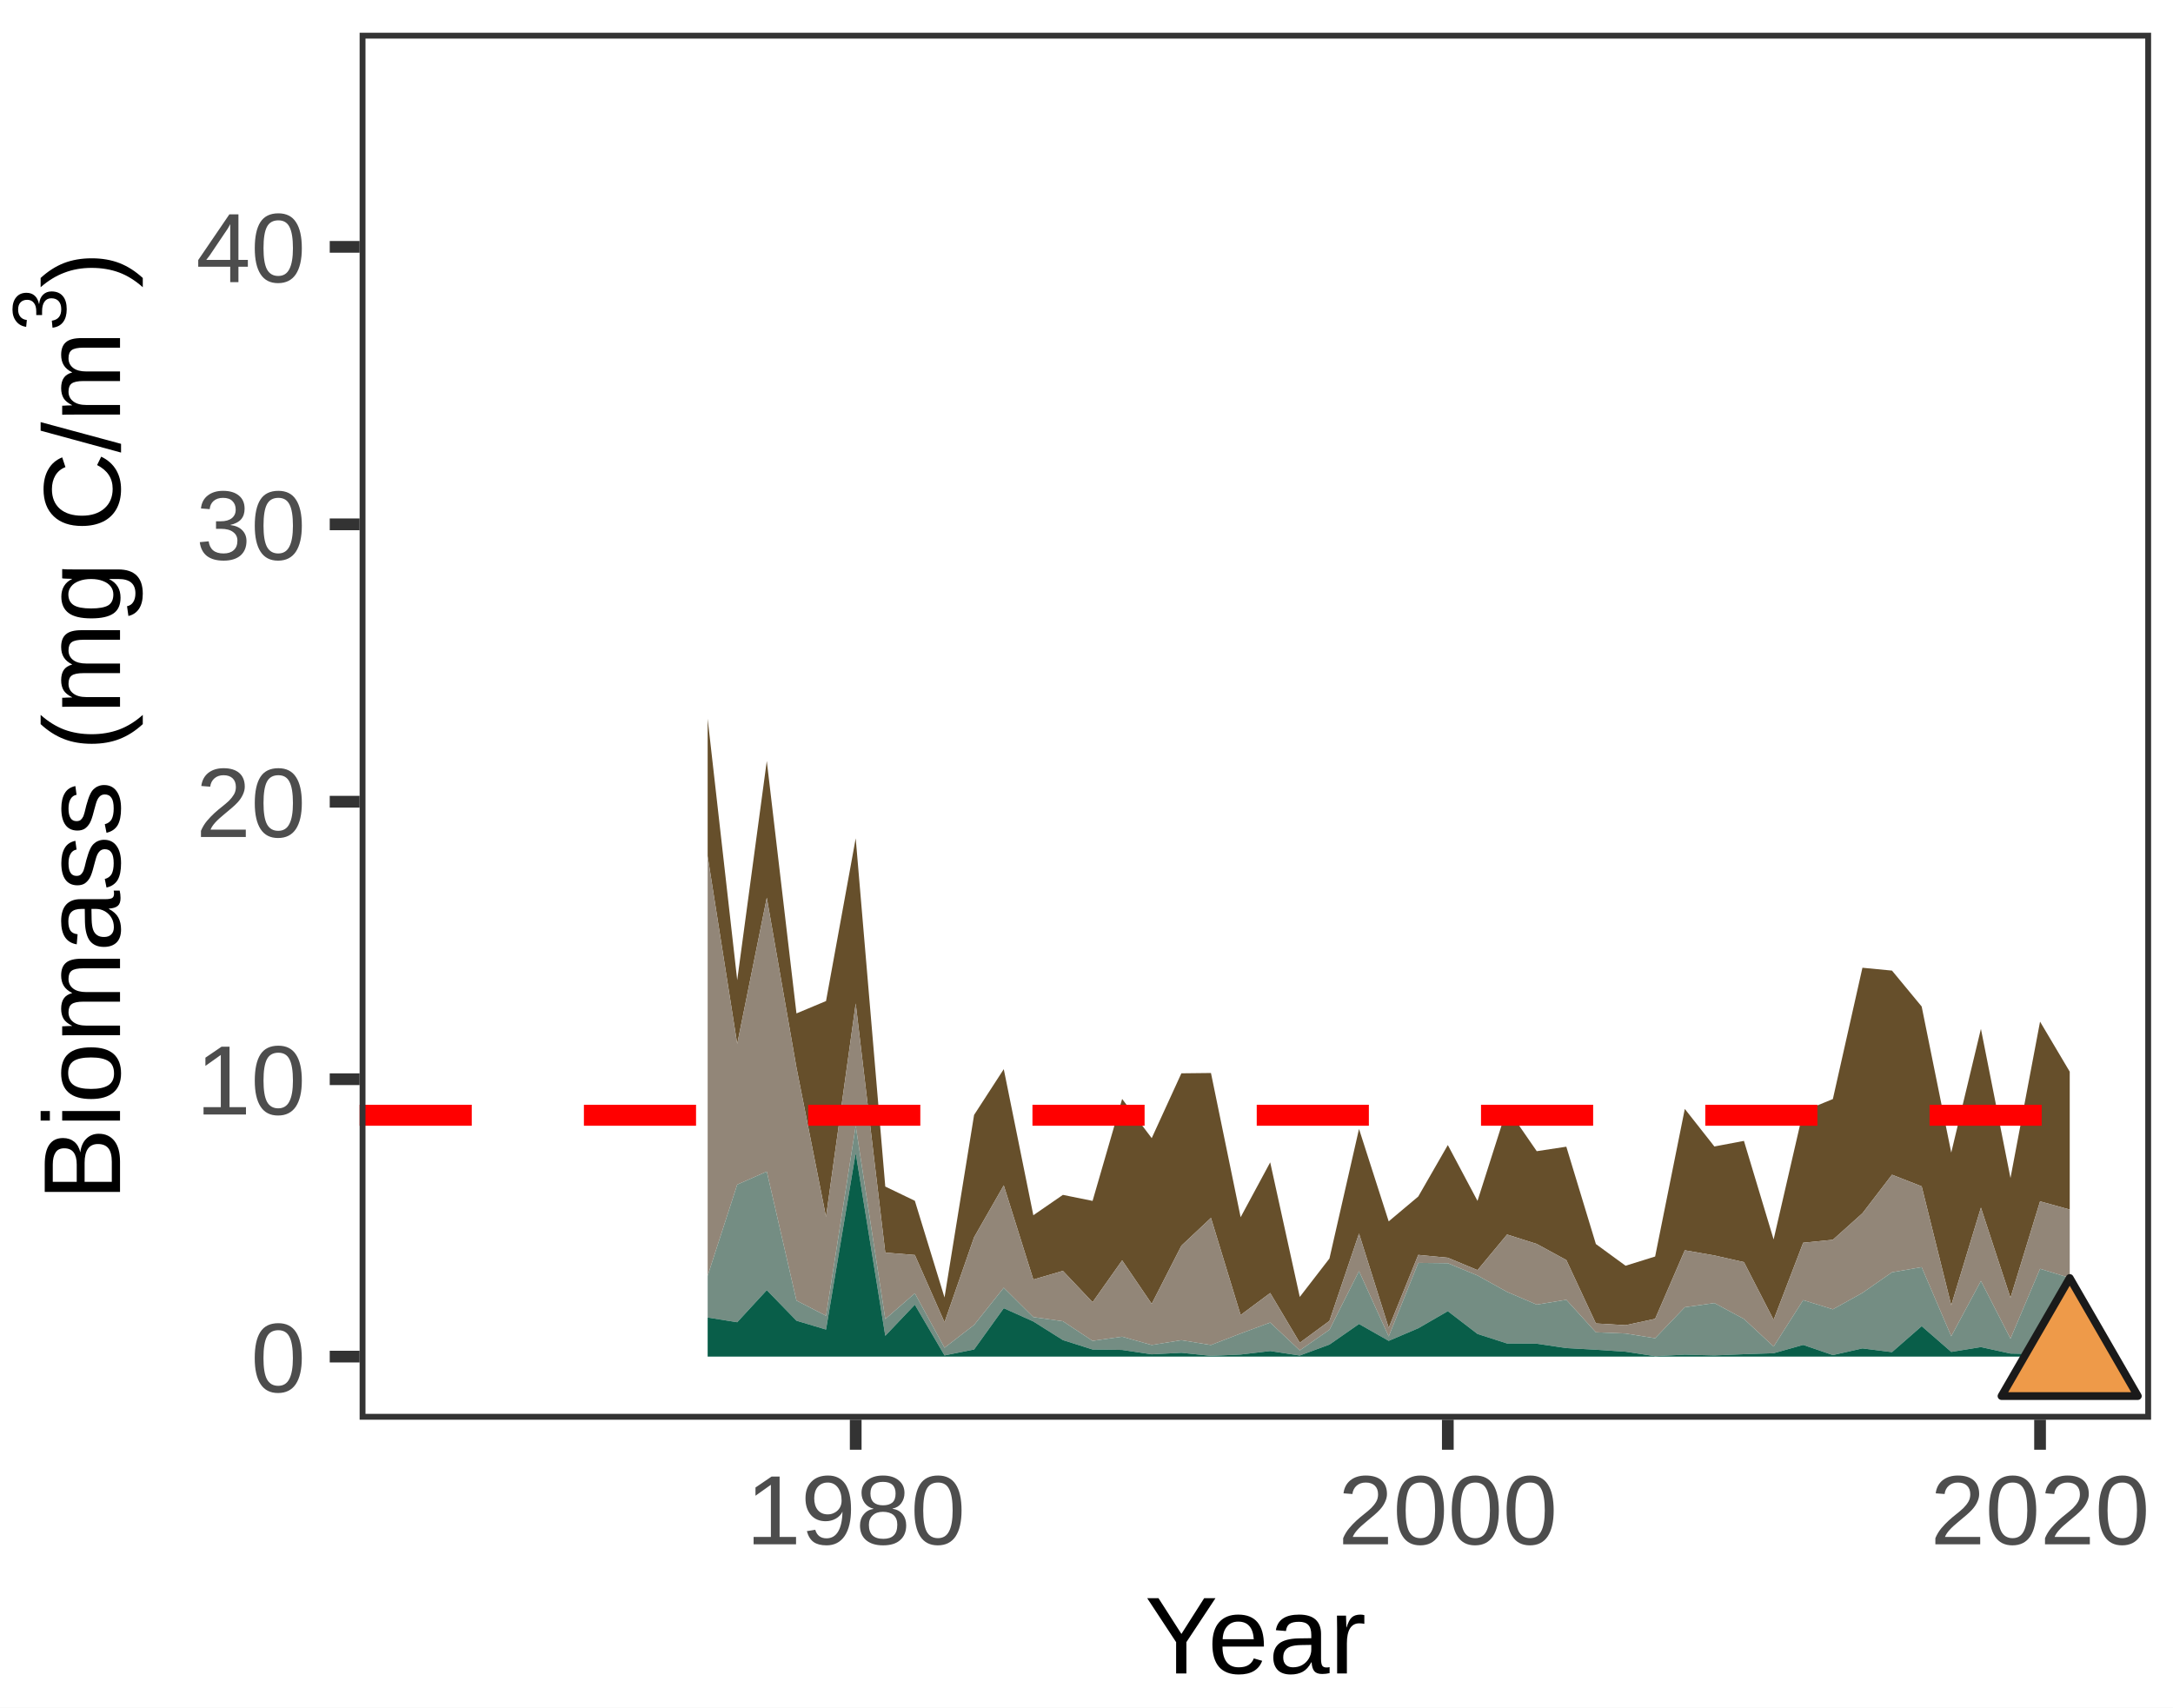
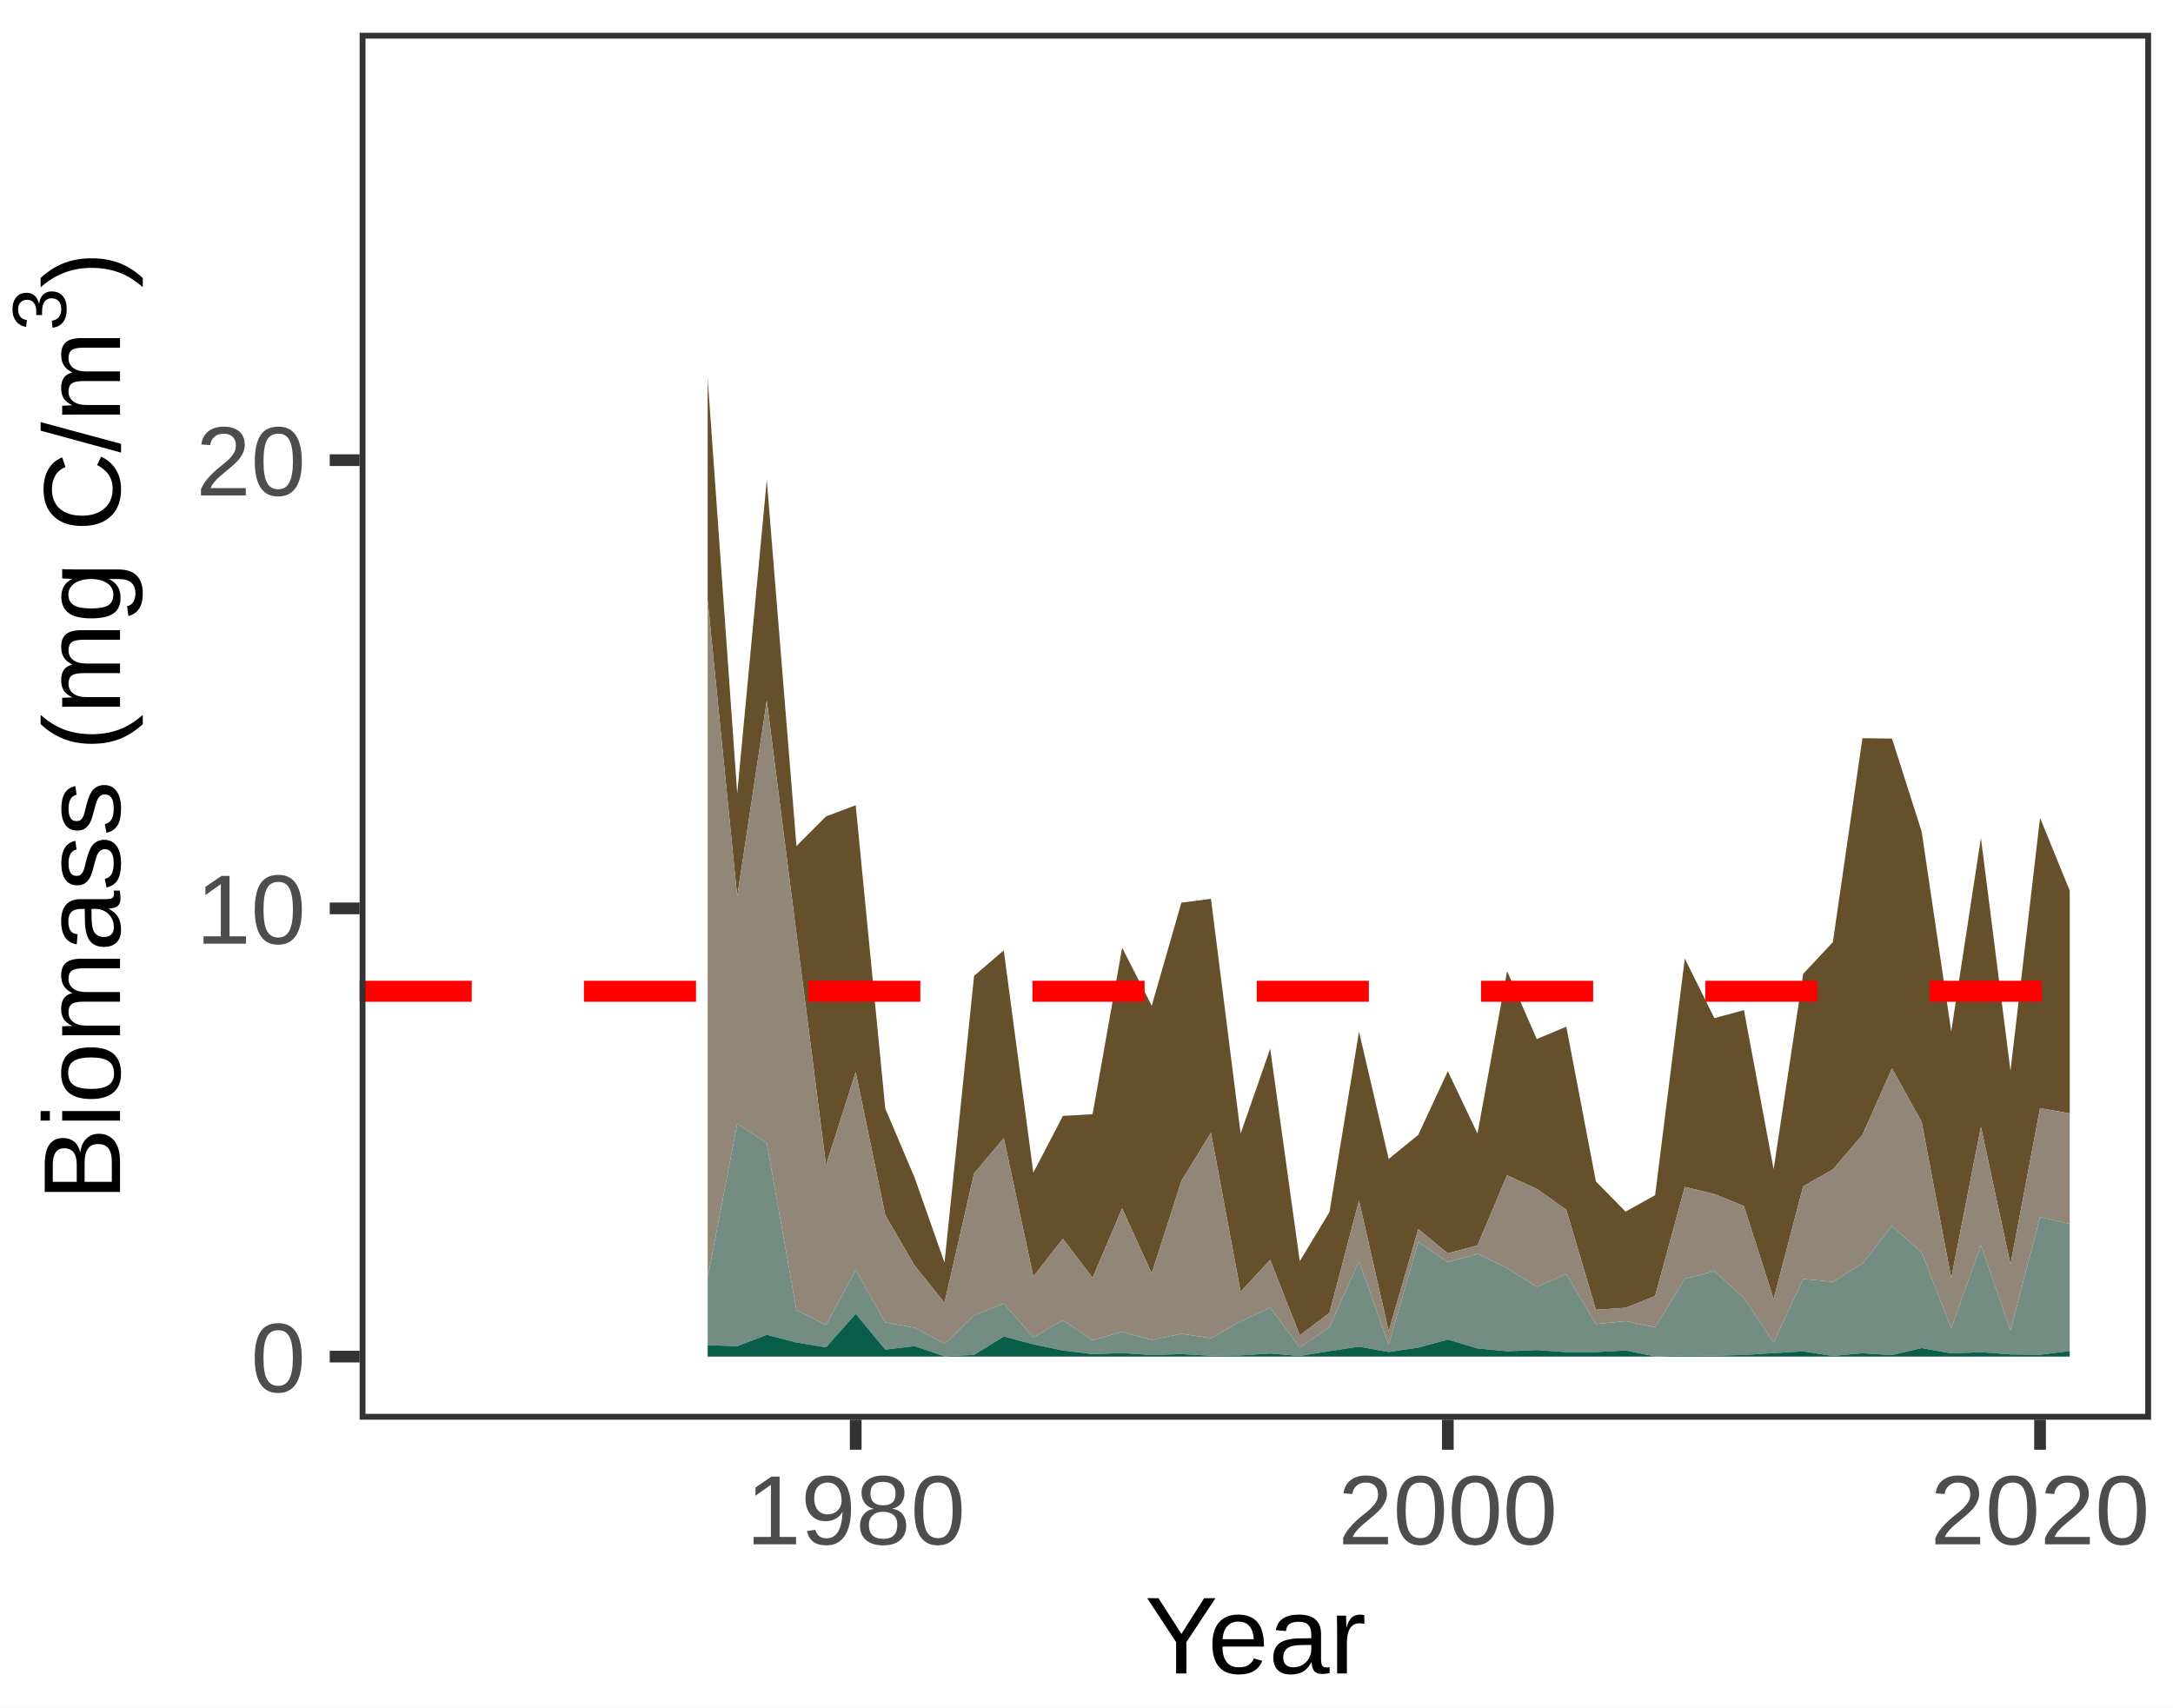
<svg xmlns="http://www.w3.org/2000/svg" class="svglite" width="198.43pt" height="155.91pt" viewBox="0 0 198.43 155.91">
  <defs>
    <style type="text/css">
    .svglite line, .svglite polyline, .svglite polygon, .svglite path, .svglite rect, .svglite circle {
      fill: none;
      stroke: #000000;
      stroke-linecap: round;
      stroke-linejoin: round;
      stroke-miterlimit: 10.00;
    }
    .svglite text {
      white-space: pre;
    }
  </style>
  </defs>
  <rect width="100%" height="100%" style="stroke: none; fill: #FFFFFF;" />
  <defs>
    <clipPath id="cpMC4wMHwxOTguNDN8MC4wMHwxNTUuOTE=">
      <rect x="0.00" y="0.00" width="198.43" height="155.91" />
    </clipPath>
  </defs>
  <g clip-path="url(#cpMC4wMHwxOTguNDN8MC4wMHwxNTUuOTE=)">
    <rect x="0.00" y="0.00" width="198.43" height="155.91" style="stroke-width: 1.07; stroke: #FFFFFF; fill: #FFFFFF;" />
  </g>
  <defs>
    <clipPath id="cpMzIuODR8MTk2LjQzfDIuOTl8MTI5LjY0">
      <rect x="32.84" y="2.99" width="163.59" height="126.65" />
    </clipPath>
  </defs>
  <g clip-path="url(#cpMzIuODR8MTk2LjQzfDIuOTl8MTI5LjY0)">
    <rect x="32.84" y="2.99" width="163.59" height="126.65" style="stroke-width: 1.07; stroke: none; fill: #FFFFFF;" />
-     <polygon points="64.62,65.63 67.32,89.50 70.02,69.49 72.73,92.54 75.43,91.41 78.14,76.55 80.84,108.35 83.54,109.65 86.25,118.48 88.95,101.81 91.66,97.63 94.36,110.97 97.06,109.11 99.77,109.66 102.47,100.35 105.17,103.93 107.88,98.01 110.58,97.98 113.29,111.15 115.99,106.14 118.69,118.43 121.40,114.92 124.10,103.09 126.81,111.53 129.51,109.26 132.21,104.56 134.92,109.66 137.62,101.19 140.33,105.12 143.03,104.71 145.73,113.60 148.44,115.58 151.14,114.74 153.85,101.26 156.55,104.69 159.25,104.18 161.96,113.18 164.66,101.47 167.37,100.36 170.07,88.37 172.77,88.63 175.48,91.91 178.18,105.25 180.89,93.95 183.59,107.57 186.29,93.29 189.00,97.86 189.00,110.45 186.29,109.70 183.59,118.51 180.89,110.27 178.18,119.19 175.48,108.33 172.77,107.27 170.07,110.79 167.37,113.21 164.66,113.48 161.96,120.52 159.25,115.25 156.55,114.64 153.85,114.17 151.14,120.43 148.44,121.01 145.73,120.85 143.03,115.06 140.33,113.59 137.62,112.73 134.92,115.98 132.21,114.85 129.51,114.59 126.81,121.25 124.10,112.64 121.40,120.62 118.69,122.61 115.99,118.07 113.29,120.08 110.58,111.21 107.88,113.75 105.17,119.06 102.47,115.09 99.77,118.91 97.06,116.05 94.36,116.84 91.66,108.24 88.95,112.98 86.25,120.74 83.54,114.60 80.84,114.38 78.14,91.63 75.43,111.12 72.73,97.48 70.02,81.97 67.32,95.32 64.62,78.18 " style="stroke-width: 0.00; stroke: none; fill: #664F2B;" />
-     <polyline points="64.62,65.63 67.32,89.50 70.02,69.49 72.73,92.54 75.43,91.41 78.14,76.55 80.84,108.35 83.54,109.65 86.25,118.48 88.95,101.81 91.66,97.63 94.36,110.97 97.06,109.11 99.77,109.66 102.47,100.35 105.17,103.93 107.88,98.01 110.58,97.98 113.29,111.15 115.99,106.14 118.69,118.43 121.40,114.92 124.10,103.09 126.81,111.53 129.51,109.26 132.21,104.56 134.92,109.66 137.62,101.19 140.33,105.12 143.03,104.71 145.73,113.60 148.44,115.58 151.14,114.74 153.85,101.26 156.55,104.69 159.25,104.18 161.96,113.18 164.66,101.47 167.37,100.36 170.07,88.37 172.77,88.63 175.48,91.91 178.18,105.25 180.89,93.95 183.59,107.57 186.29,93.29 189.00,97.86 " style="stroke-width: 1.07; stroke: none;" />
-     <polygon points="64.62,78.18 67.32,95.32 70.02,81.97 72.73,97.48 75.43,111.12 78.14,91.63 80.84,114.38 83.54,114.60 86.25,120.74 88.95,112.98 91.66,108.24 94.36,116.84 97.06,116.05 99.77,118.91 102.47,115.09 105.17,119.06 107.88,113.75 110.58,111.21 113.29,120.08 115.99,118.07 118.69,122.61 121.40,120.62 124.10,112.64 126.81,121.25 129.51,114.59 132.21,114.85 134.92,115.98 137.62,112.73 140.33,113.59 143.03,115.06 145.73,120.85 148.44,121.01 151.14,120.43 153.85,114.17 156.55,114.64 159.25,115.25 161.96,120.52 164.66,113.48 167.37,113.21 170.07,110.79 172.77,107.27 175.48,108.33 178.18,119.19 180.89,110.27 183.59,118.51 186.29,109.70 189.00,110.45 189.00,116.69 186.29,115.86 183.59,122.24 180.89,116.97 178.18,122.02 175.48,115.71 172.77,116.18 170.07,118.06 167.37,119.56 164.66,118.72 161.96,122.96 159.25,120.44 156.55,118.99 153.85,119.37 151.14,122.20 148.44,121.77 145.73,121.66 143.03,118.69 140.33,119.13 137.62,117.97 134.92,116.47 132.21,115.35 129.51,115.32 126.81,122.04 124.10,116.07 121.40,121.43 118.69,123.31 115.99,120.77 113.29,121.77 110.58,122.82 107.88,122.38 105.17,122.82 102.47,122.06 99.77,122.44 97.06,120.65 94.36,120.27 91.66,117.59 88.95,120.99 86.25,123.07 83.54,118.10 80.84,120.45 78.14,102.81 75.43,120.15 72.73,118.76 70.02,106.98 67.32,108.17 64.62,116.50 " style="stroke-width: 0.00; stroke: none; fill: #928678;" />
-     <polyline points="64.62,78.18 67.32,95.32 70.02,81.97 72.73,97.48 75.43,111.12 78.14,91.63 80.84,114.38 83.54,114.60 86.25,120.74 88.95,112.98 91.66,108.24 94.36,116.84 97.06,116.05 99.77,118.91 102.47,115.09 105.17,119.06 107.88,113.75 110.58,111.21 113.29,120.08 115.99,118.07 118.69,122.61 121.40,120.62 124.10,112.64 126.81,121.25 129.51,114.59 132.21,114.85 134.92,115.98 137.62,112.73 140.33,113.59 143.03,115.06 145.73,120.85 148.44,121.01 151.14,120.43 153.85,114.17 156.55,114.64 159.25,115.25 161.96,120.52 164.66,113.48 167.37,113.21 170.07,110.79 172.77,107.27 175.48,108.33 178.18,119.19 180.89,110.27 183.59,118.51 186.29,109.70 189.00,110.45 " style="stroke-width: 1.07; stroke: none;" />
-     <polygon points="64.62,116.50 67.32,108.17 70.02,106.98 72.73,118.76 75.43,120.15 78.14,102.81 80.84,120.45 83.54,118.10 86.25,123.07 88.95,120.99 91.66,117.59 94.36,120.27 97.06,120.65 99.77,122.44 102.47,122.06 105.17,122.82 107.88,122.38 110.58,122.82 113.29,121.77 115.99,120.77 118.69,123.31 121.40,121.43 124.10,116.07 126.81,122.04 129.51,115.32 132.21,115.35 134.92,116.47 137.62,117.97 140.33,119.13 143.03,118.69 145.73,121.66 148.44,121.77 151.14,122.20 153.85,119.37 156.55,118.99 159.25,120.44 161.96,122.96 164.66,118.72 167.37,119.56 170.07,118.06 172.77,116.18 175.48,115.71 178.18,122.02 180.89,116.97 183.59,122.24 186.29,115.86 189.00,116.69 189.00,123.88 186.29,123.65 183.59,123.60 180.89,123.01 178.18,123.45 175.48,121.10 172.77,123.47 170.07,123.13 167.37,123.74 164.66,122.81 161.96,123.57 159.25,123.66 156.55,123.77 153.85,123.70 151.14,123.84 148.44,123.43 145.73,123.25 143.03,123.10 140.33,122.70 137.62,122.68 134.92,121.81 132.21,119.73 129.51,121.29 126.81,122.44 124.10,120.90 121.40,122.78 118.69,123.78 115.99,123.37 113.29,123.69 110.58,123.81 107.88,123.53 105.17,123.67 102.47,123.27 99.77,123.23 97.06,122.37 94.36,120.67 91.66,119.46 88.95,123.23 86.25,123.77 83.54,119.14 80.84,121.98 78.14,105.29 75.43,121.41 72.73,120.60 70.02,117.81 67.32,120.74 64.62,120.31 " style="stroke-width: 0.00; stroke: none; fill: #748D83;" />
-     <polyline points="64.62,116.50 67.32,108.17 70.02,106.98 72.73,118.76 75.43,120.15 78.14,102.81 80.84,120.45 83.54,118.10 86.25,123.07 88.95,120.99 91.66,117.59 94.36,120.27 97.06,120.65 99.77,122.44 102.47,122.06 105.17,122.82 107.88,122.38 110.58,122.82 113.29,121.77 115.99,120.77 118.69,123.31 121.40,121.43 124.10,116.07 126.81,122.04 129.51,115.32 132.21,115.35 134.92,116.47 137.62,117.97 140.33,119.13 143.03,118.69 145.73,121.66 148.44,121.77 151.14,122.20 153.85,119.37 156.55,118.99 159.25,120.44 161.96,122.96 164.66,118.72 167.37,119.56 170.07,118.06 172.77,116.18 175.48,115.71 178.18,122.02 180.89,116.97 183.59,122.24 186.29,115.86 189.00,116.69 " style="stroke-width: 1.07; stroke: none;" />
-     <polygon points="64.62,120.31 67.32,120.74 70.02,117.81 72.73,120.60 75.43,121.41 78.14,105.29 80.84,121.98 83.54,119.14 86.25,123.77 88.95,123.23 91.66,119.46 94.36,120.67 97.06,122.37 99.77,123.23 102.47,123.27 105.17,123.67 107.88,123.53 110.58,123.81 113.29,123.69 115.99,123.37 118.69,123.78 121.40,122.78 124.10,120.90 126.81,122.44 129.51,121.29 132.21,119.73 134.92,121.81 137.62,122.68 140.33,122.70 143.03,123.10 145.73,123.25 148.44,123.43 151.14,123.84 153.85,123.70 156.55,123.77 159.25,123.66 161.96,123.57 164.66,122.81 167.37,123.74 170.07,123.13 172.77,123.47 175.48,121.10 178.18,123.45 180.89,123.01 183.59,123.60 186.29,123.65 186.29,123.88 183.59,123.88 180.89,123.88 178.18,123.88 175.48,123.88 172.77,123.88 170.07,123.88 167.37,123.88 164.66,123.88 161.96,123.88 159.25,123.88 156.55,123.88 153.85,123.88 151.14,123.88 148.44,123.88 145.73,123.88 143.03,123.88 140.33,123.88 137.62,123.88 134.92,123.88 132.21,123.88 129.51,123.88 126.81,123.88 124.10,123.88 121.40,123.88 118.69,123.88 115.99,123.88 113.29,123.88 110.58,123.88 107.88,123.88 105.17,123.88 102.47,123.88 99.77,123.88 97.06,123.88 94.36,123.88 91.66,123.88 88.95,123.88 86.25,123.88 83.54,123.88 80.84,123.88 78.14,123.88 75.43,123.88 72.73,123.88 70.02,123.88 67.32,123.88 64.62,123.88 " style="stroke-width: 0.00; stroke: none; fill: #095E49;" />
-     <polyline points="64.62,120.31 67.32,120.74 70.02,117.81 72.73,120.60 75.43,121.41 78.14,105.29 80.84,121.98 83.54,119.14 86.25,123.77 88.95,123.23 91.66,119.46 94.36,120.67 97.06,122.37 99.77,123.23 102.47,123.27 105.17,123.67 107.88,123.53 110.58,123.81 113.29,123.69 115.99,123.37 118.69,123.78 121.40,122.78 124.10,120.90 126.81,122.44 129.51,121.29 132.21,119.73 134.92,121.81 137.62,122.68 140.33,122.70 143.03,123.10 145.73,123.25 148.44,123.43 151.14,123.84 153.85,123.70 156.55,123.77 159.25,123.66 161.96,123.57 164.66,122.81 167.37,123.74 170.07,123.13 172.77,123.47 175.48,121.10 178.18,123.45 180.89,123.01 183.59,123.60 186.29,123.65 " style="stroke-width: 1.07; stroke: none;" />
-     <polygon points="189.00,116.70 195.22,127.48 182.77,127.48 " style="stroke-width: 0.71; stroke: #1A1A1A; fill: #EE9A49;" />
-     <line x1="32.84" y1="101.84" x2="196.43" y2="101.84" style="stroke-width: 1.92; stroke: #FF0000; stroke-dasharray: 10.24,10.24; stroke-linecap: butt;" />
+     <polygon points="64.62,34.51 67.32,72.45 70.02,43.82 72.73,77.26 75.43,74.55 78.14,73.53 80.84,101.22 83.54,107.59 86.25,115.30 88.95,89.11 91.66,86.78 94.36,107.09 97.06,101.90 99.77,101.74 102.47,86.54 105.17,91.84 107.88,82.43 110.58,82.07 113.29,103.51 115.99,95.76 118.69,115.17 121.40,110.68 124.10,94.20 126.81,105.83 129.51,103.63 132.21,97.82 134.92,103.51 137.62,88.67 140.33,94.88 143.03,93.75 145.73,107.88 148.44,110.64 151.14,109.14 153.85,87.53 156.55,92.97 159.25,92.24 161.96,106.77 164.66,88.93 167.37,86.03 170.07,67.41 172.77,67.44 175.48,75.94 178.18,94.18 180.89,76.51 183.59,97.78 186.29,74.68 189.00,81.33 189.00,101.67 186.29,101.19 183.59,115.46 180.89,102.88 178.18,116.71 175.48,102.46 172.77,97.56 170.07,103.63 167.37,106.79 164.66,108.32 161.96,118.62 159.25,110.13 156.55,109.04 153.85,108.38 151.14,118.34 148.44,119.42 145.73,119.60 143.03,110.47 140.33,108.56 137.62,107.32 134.92,113.72 132.21,114.45 129.51,112.24 126.81,121.55 124.10,109.63 121.40,119.89 118.69,121.93 115.99,115.05 113.29,117.95 110.58,103.44 107.88,107.84 105.17,116.28 102.47,110.35 99.77,116.68 97.06,113.12 94.36,116.57 91.66,103.92 88.95,107.15 86.25,118.95 83.54,115.60 80.84,110.96 78.14,97.90 75.43,106.40 72.73,85.25 70.02,63.98 67.32,81.85 64.62,54.78 " style="stroke-width: 0.00; stroke: none; fill: #664F2B;" />
+     <polyline points="64.62,34.51 67.32,72.45 70.02,43.82 72.73,77.26 75.43,74.55 78.14,73.53 80.84,101.22 83.54,107.59 86.25,115.30 88.95,89.11 91.66,86.78 94.36,107.09 97.06,101.90 99.77,101.74 102.47,86.54 105.17,91.84 107.88,82.43 110.58,82.07 113.29,103.51 115.99,95.76 118.69,115.17 121.40,110.68 124.10,94.20 126.81,105.83 129.51,103.63 132.21,97.82 134.92,103.51 137.62,88.67 140.33,94.88 143.03,93.75 145.73,107.88 148.44,110.64 151.14,109.14 153.85,87.53 156.55,92.97 159.25,92.24 161.96,106.77 164.66,88.93 167.37,86.03 170.07,67.41 172.77,67.44 175.48,75.94 178.18,94.18 180.89,76.51 183.59,97.78 186.29,74.68 189.00,81.33 " style="stroke-width: 1.07; stroke: none;" />
+     <polygon points="64.62,54.78 67.32,81.85 70.02,63.98 72.73,85.25 75.43,106.40 78.14,97.90 80.84,110.96 83.54,115.60 86.25,118.95 88.95,107.15 91.66,103.92 94.36,116.57 97.06,113.12 99.77,116.68 102.47,110.35 105.17,116.28 107.88,107.84 110.58,103.44 113.29,117.95 115.99,115.05 118.69,121.93 121.40,119.89 124.10,109.63 126.81,121.55 129.51,112.24 132.21,114.45 134.92,113.72 137.62,107.32 140.33,108.56 143.03,110.47 145.73,119.60 148.44,119.42 151.14,118.34 153.85,108.38 156.55,109.04 159.25,110.13 161.96,118.62 164.66,108.32 167.37,106.79 170.07,103.63 172.77,97.56 175.48,102.46 178.18,116.71 180.89,102.88 183.59,115.46 186.29,101.19 189.00,101.67 189.00,111.76 186.29,111.14 183.59,121.48 180.89,113.70 178.18,121.29 175.48,114.38 172.77,111.95 170.07,115.37 167.37,117.05 164.66,116.79 161.96,122.58 159.25,118.52 156.55,116.07 153.85,116.78 151.14,121.20 148.44,120.64 145.73,120.91 143.03,116.34 140.33,117.51 137.62,115.78 134.92,114.50 132.21,115.24 129.51,113.42 126.81,122.81 124.10,115.17 121.40,121.19 118.69,123.05 115.99,119.40 113.29,120.67 110.58,122.20 107.88,121.79 105.17,122.36 102.47,121.61 99.77,122.38 97.06,120.55 94.36,122.12 91.66,119.03 88.95,120.10 86.25,122.70 83.54,121.25 80.84,120.76 78.14,115.97 75.43,120.99 72.73,119.62 70.02,104.38 67.32,102.61 64.62,116.70 " style="stroke-width: 0.00; stroke: none; fill: #928678;" />
+     <polyline points="64.62,54.78 67.32,81.85 70.02,63.98 72.73,85.25 75.43,106.40 78.14,97.90 80.84,110.96 83.54,115.60 86.25,118.95 88.95,107.15 91.66,103.92 94.36,116.57 97.06,113.12 99.77,116.68 102.47,110.35 105.17,116.28 107.88,107.84 110.58,103.44 113.29,117.95 115.99,115.05 118.69,121.93 121.40,119.89 124.10,109.63 126.81,121.55 129.51,112.24 132.21,114.45 134.92,113.72 137.62,107.32 140.33,108.56 143.03,110.47 145.73,119.60 148.44,119.42 151.14,118.34 153.85,108.38 156.55,109.04 159.25,110.13 161.96,118.62 164.66,108.32 167.37,106.79 170.07,103.63 172.77,97.56 175.48,102.46 178.18,116.71 180.89,102.88 183.59,115.46 186.29,101.19 189.00,101.67 " style="stroke-width: 1.07; stroke: none;" />
+     <polygon points="64.62,116.70 67.32,102.61 70.02,104.38 72.73,119.62 75.43,120.99 78.14,115.97 80.84,120.76 83.54,121.25 86.25,122.70 88.95,120.10 91.66,119.03 94.36,122.12 97.06,120.55 99.77,122.38 102.47,121.61 105.17,122.36 107.88,121.79 110.58,122.20 113.29,120.67 115.99,119.40 118.69,123.05 121.40,121.19 124.10,115.17 126.81,122.81 129.51,113.42 132.21,115.24 134.92,114.50 137.62,115.78 140.33,117.51 143.03,116.34 145.73,120.91 148.44,120.64 151.14,121.20 153.85,116.78 156.55,116.07 159.25,118.52 161.96,122.58 164.66,116.79 167.37,117.05 170.07,115.37 172.77,111.95 175.48,114.38 178.18,121.29 180.89,113.70 183.59,121.48 186.29,111.14 189.00,111.76 189.00,123.38 186.29,123.71 183.59,123.68 180.89,123.47 178.18,123.59 175.48,123.10 172.77,123.74 170.07,123.57 167.37,123.82 164.66,123.40 161.96,123.56 159.25,123.73 156.55,123.80 153.85,123.78 151.14,123.86 148.44,123.32 145.73,123.47 143.03,123.47 140.33,123.28 137.62,123.39 134.92,123.13 132.21,122.32 129.51,123.06 126.81,123.46 124.10,122.97 121.40,123.38 118.69,123.82 115.99,123.60 113.29,123.77 110.58,123.80 107.88,123.65 105.17,123.73 102.47,123.56 99.77,123.65 97.06,123.32 94.36,122.76 91.66,122.04 88.95,123.72 86.25,123.85 83.54,122.92 80.84,123.24 78.14,119.97 75.43,123.03 72.73,122.59 70.02,121.89 67.32,122.93 64.62,122.84 " style="stroke-width: 0.00; stroke: none; fill: #748D83;" />
+     <polyline points="64.62,116.70 67.32,102.61 70.02,104.38 72.73,119.62 75.43,120.99 78.14,115.97 80.84,120.76 83.54,121.25 86.25,122.70 88.95,120.10 91.66,119.03 94.36,122.12 97.06,120.55 99.77,122.38 102.47,121.61 105.17,122.36 107.88,121.79 110.58,122.20 113.29,120.67 115.99,119.40 118.69,123.05 121.40,121.19 124.10,115.17 126.81,122.81 129.51,113.42 132.21,115.24 134.92,114.50 137.62,115.78 140.33,117.51 143.03,116.34 145.73,120.91 148.44,120.64 151.14,121.20 153.85,116.78 156.55,116.07 159.25,118.52 161.96,122.58 164.66,116.79 167.37,117.05 170.07,115.37 172.77,111.95 175.48,114.38 178.18,121.29 180.89,113.70 183.59,121.48 186.29,111.14 189.00,111.76 " style="stroke-width: 1.07; stroke: none;" />
+     <polygon points="64.62,122.84 67.32,122.93 70.02,121.89 72.73,122.59 75.43,123.03 78.14,119.97 80.84,123.24 83.54,122.92 86.25,123.85 88.95,123.72 91.66,122.04 94.36,122.76 97.06,123.32 99.77,123.65 102.47,123.56 105.17,123.73 107.88,123.65 110.58,123.80 113.29,123.77 115.99,123.60 118.69,123.82 121.40,123.38 124.10,122.97 126.81,123.46 129.51,123.06 132.21,122.32 134.92,123.13 137.62,123.39 140.33,123.28 143.03,123.47 145.73,123.47 148.44,123.32 151.14,123.86 153.85,123.78 156.55,123.80 159.25,123.73 161.96,123.56 164.66,123.40 167.37,123.82 170.07,123.57 172.77,123.74 175.48,123.10 178.18,123.59 180.89,123.47 183.59,123.68 186.29,123.71 189.00,123.38 189.00,123.88 186.29,123.88 183.59,123.88 180.89,123.88 178.18,123.88 175.48,123.88 172.77,123.88 170.07,123.88 167.37,123.88 164.66,123.88 161.96,123.88 159.25,123.88 156.55,123.88 153.85,123.88 151.14,123.88 148.44,123.88 145.73,123.88 143.03,123.88 140.33,123.88 137.62,123.88 134.92,123.88 132.21,123.88 129.51,123.88 126.81,123.88 124.10,123.88 121.40,123.88 118.69,123.88 115.99,123.88 113.29,123.88 110.58,123.88 107.88,123.88 105.17,123.88 102.47,123.88 99.77,123.88 97.06,123.88 94.36,123.88 91.66,123.88 88.95,123.88 86.25,123.88 83.54,123.88 80.84,123.88 78.14,123.88 75.43,123.88 72.73,123.88 70.02,123.88 67.32,123.88 64.62,123.88 " style="stroke-width: 0.00; stroke: none; fill: #095E49;" />
+     <polyline points="64.62,122.84 67.32,122.93 70.02,121.89 72.73,122.59 75.43,123.03 78.14,119.97 80.84,123.24 83.54,122.92 86.25,123.85 88.95,123.72 91.66,122.04 94.36,122.76 97.06,123.32 99.77,123.65 102.47,123.56 105.17,123.73 107.88,123.65 110.58,123.80 113.29,123.77 115.99,123.60 118.69,123.82 121.40,123.38 124.10,122.97 126.81,123.46 129.51,123.06 132.21,122.32 134.92,123.13 137.62,123.39 140.33,123.28 143.03,123.47 145.73,123.47 148.44,123.32 151.14,123.86 153.85,123.78 156.55,123.80 159.25,123.73 161.96,123.56 164.66,123.40 167.37,123.82 170.07,123.57 172.77,123.74 175.48,123.10 178.18,123.59 180.89,123.47 183.59,123.68 186.29,123.71 189.00,123.38 " style="stroke-width: 1.07; stroke: none;" />
+     <line x1="32.84" y1="90.52" x2="196.43" y2="90.52" style="stroke-width: 1.92; stroke: #FF0000; stroke-dasharray: 10.24,10.24; stroke-linecap: butt;" />
    <rect x="32.84" y="2.99" width="163.59" height="126.65" style="stroke-width: 1.07; stroke: #333333;" />
  </g>
  <g clip-path="url(#cpMC4wMHwxOTguNDN8MC4wMHwxNTUuOTE=)">
    <text x="27.91" y="127.11" text-anchor="end" style="font-size: 9.00px;fill: #4D4D4D; font-family: &quot;Arial&quot;;" textLength="5.00px" lengthAdjust="spacingAndGlyphs">0</text>
-     <text x="27.91" y="101.77" text-anchor="end" style="font-size: 9.00px;fill: #4D4D4D; font-family: &quot;Arial&quot;;" textLength="10.01px" lengthAdjust="spacingAndGlyphs">10</text>
-     <text x="27.91" y="76.43" text-anchor="end" style="font-size: 9.00px;fill: #4D4D4D; font-family: &quot;Arial&quot;;" textLength="10.01px" lengthAdjust="spacingAndGlyphs">20</text>
-     <text x="27.91" y="51.10" text-anchor="end" style="font-size: 9.00px;fill: #4D4D4D; font-family: &quot;Arial&quot;;" textLength="10.01px" lengthAdjust="spacingAndGlyphs">30</text>
-     <text x="27.91" y="25.76" text-anchor="end" style="font-size: 9.00px;fill: #4D4D4D; font-family: &quot;Arial&quot;;" textLength="10.01px" lengthAdjust="spacingAndGlyphs">40</text>
+     <text x="27.91" y="86.17" text-anchor="end" style="font-size: 9.00px;fill: #4D4D4D; font-family: &quot;Arial&quot;;" textLength="10.01px" lengthAdjust="spacingAndGlyphs">10</text>
+     <text x="27.91" y="45.24" text-anchor="end" style="font-size: 9.00px;fill: #4D4D4D; font-family: &quot;Arial&quot;;" textLength="10.01px" lengthAdjust="spacingAndGlyphs">20</text>
    <polyline points="30.11,123.88 32.84,123.88 " style="stroke-width: 1.07; stroke: #333333; stroke-linecap: butt;" />
-     <polyline points="30.11,98.55 32.84,98.55 " style="stroke-width: 1.07; stroke: #333333; stroke-linecap: butt;" />
-     <polyline points="30.11,73.21 32.84,73.21 " style="stroke-width: 1.07; stroke: #333333; stroke-linecap: butt;" />
-     <polyline points="30.11,47.88 32.84,47.88 " style="stroke-width: 1.07; stroke: #333333; stroke-linecap: butt;" />
-     <polyline points="30.11,22.54 32.84,22.54 " style="stroke-width: 1.07; stroke: #333333; stroke-linecap: butt;" />
+     <polyline points="30.11,82.95 32.84,82.95 " style="stroke-width: 1.07; stroke: #333333; stroke-linecap: butt;" />
+     <polyline points="30.11,42.02 32.84,42.02 " style="stroke-width: 1.07; stroke: #333333; stroke-linecap: butt;" />
    <polyline points="78.14,132.38 78.14,129.64 " style="stroke-width: 1.07; stroke: #333333; stroke-linecap: butt;" />
    <polyline points="132.21,132.38 132.21,129.64 " style="stroke-width: 1.07; stroke: #333333; stroke-linecap: butt;" />
    <polyline points="186.29,132.38 186.29,129.64 " style="stroke-width: 1.07; stroke: #333333; stroke-linecap: butt;" />
    <text x="78.14" y="141.02" text-anchor="middle" style="font-size: 9.00px;fill: #4D4D4D; font-family: &quot;Arial&quot;;" textLength="20.02px" lengthAdjust="spacingAndGlyphs">1980</text>
    <text x="132.21" y="141.02" text-anchor="middle" style="font-size: 9.00px;fill: #4D4D4D; font-family: &quot;Arial&quot;;" textLength="20.02px" lengthAdjust="spacingAndGlyphs">2000</text>
    <text x="186.29" y="141.02" text-anchor="middle" style="font-size: 9.00px;fill: #4D4D4D; font-family: &quot;Arial&quot;;" textLength="20.02px" lengthAdjust="spacingAndGlyphs">2020</text>
    <text x="114.64" y="152.81" text-anchor="middle" style="font-size: 10.00px; font-family: &quot;Arial&quot;;" textLength="20.22px" lengthAdjust="spacingAndGlyphs">Year</text>
    <text transform="translate(10.96,109.67) rotate(-90)" style="font-size: 10.00px; font-family: &quot;Arial&quot;;" textLength="79.48px" lengthAdjust="spacingAndGlyphs">Biomass (mg C/m</text>
    <text transform="translate(6.03,30.19) rotate(-90)" style="font-size: 7.00px; font-family: &quot;Arial&quot;;" textLength="3.90px" lengthAdjust="spacingAndGlyphs">3</text>
    <text transform="translate(10.96,26.29) rotate(-90)" style="font-size: 10.00px; font-family: &quot;Arial&quot;;" textLength="3.33px" lengthAdjust="spacingAndGlyphs">)</text>
  </g>
</svg>
